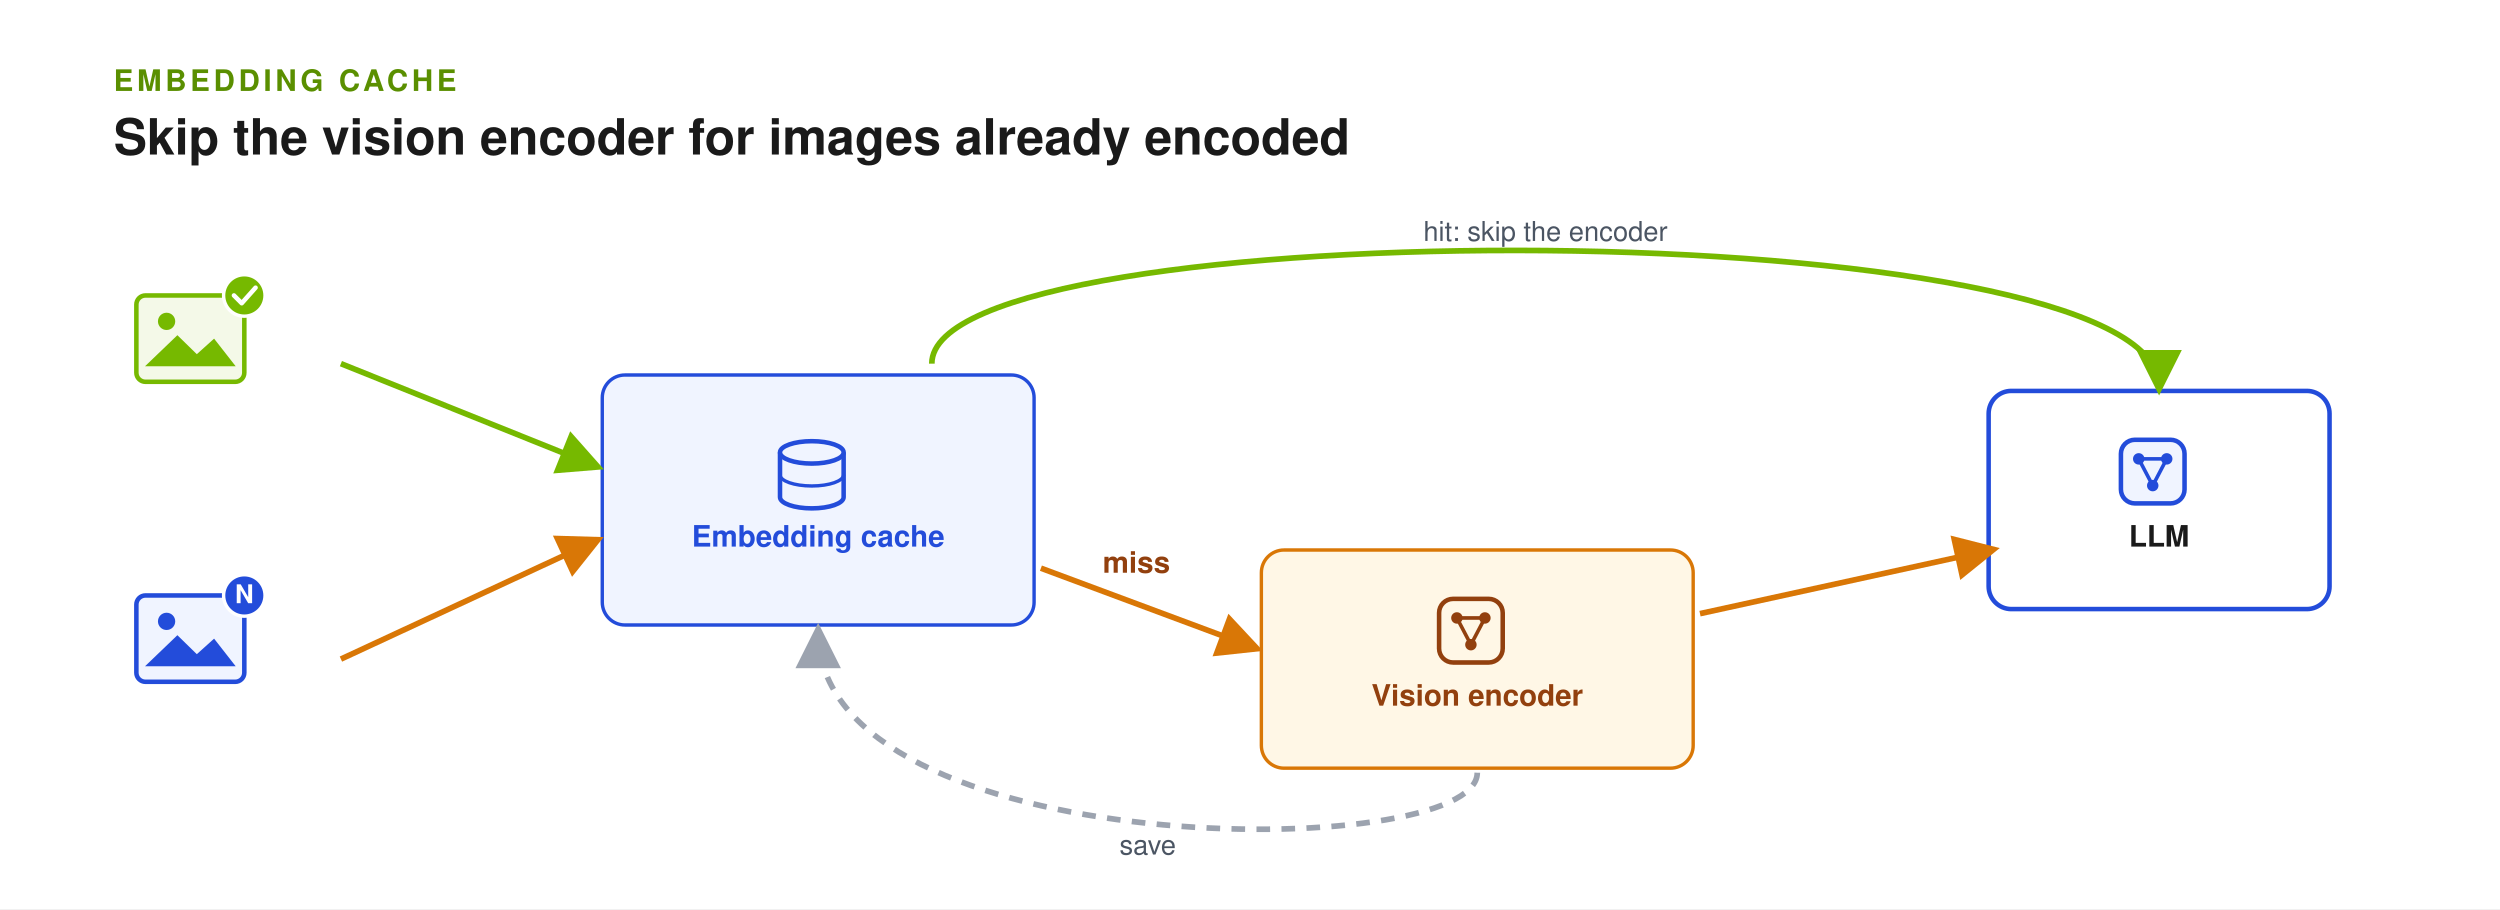
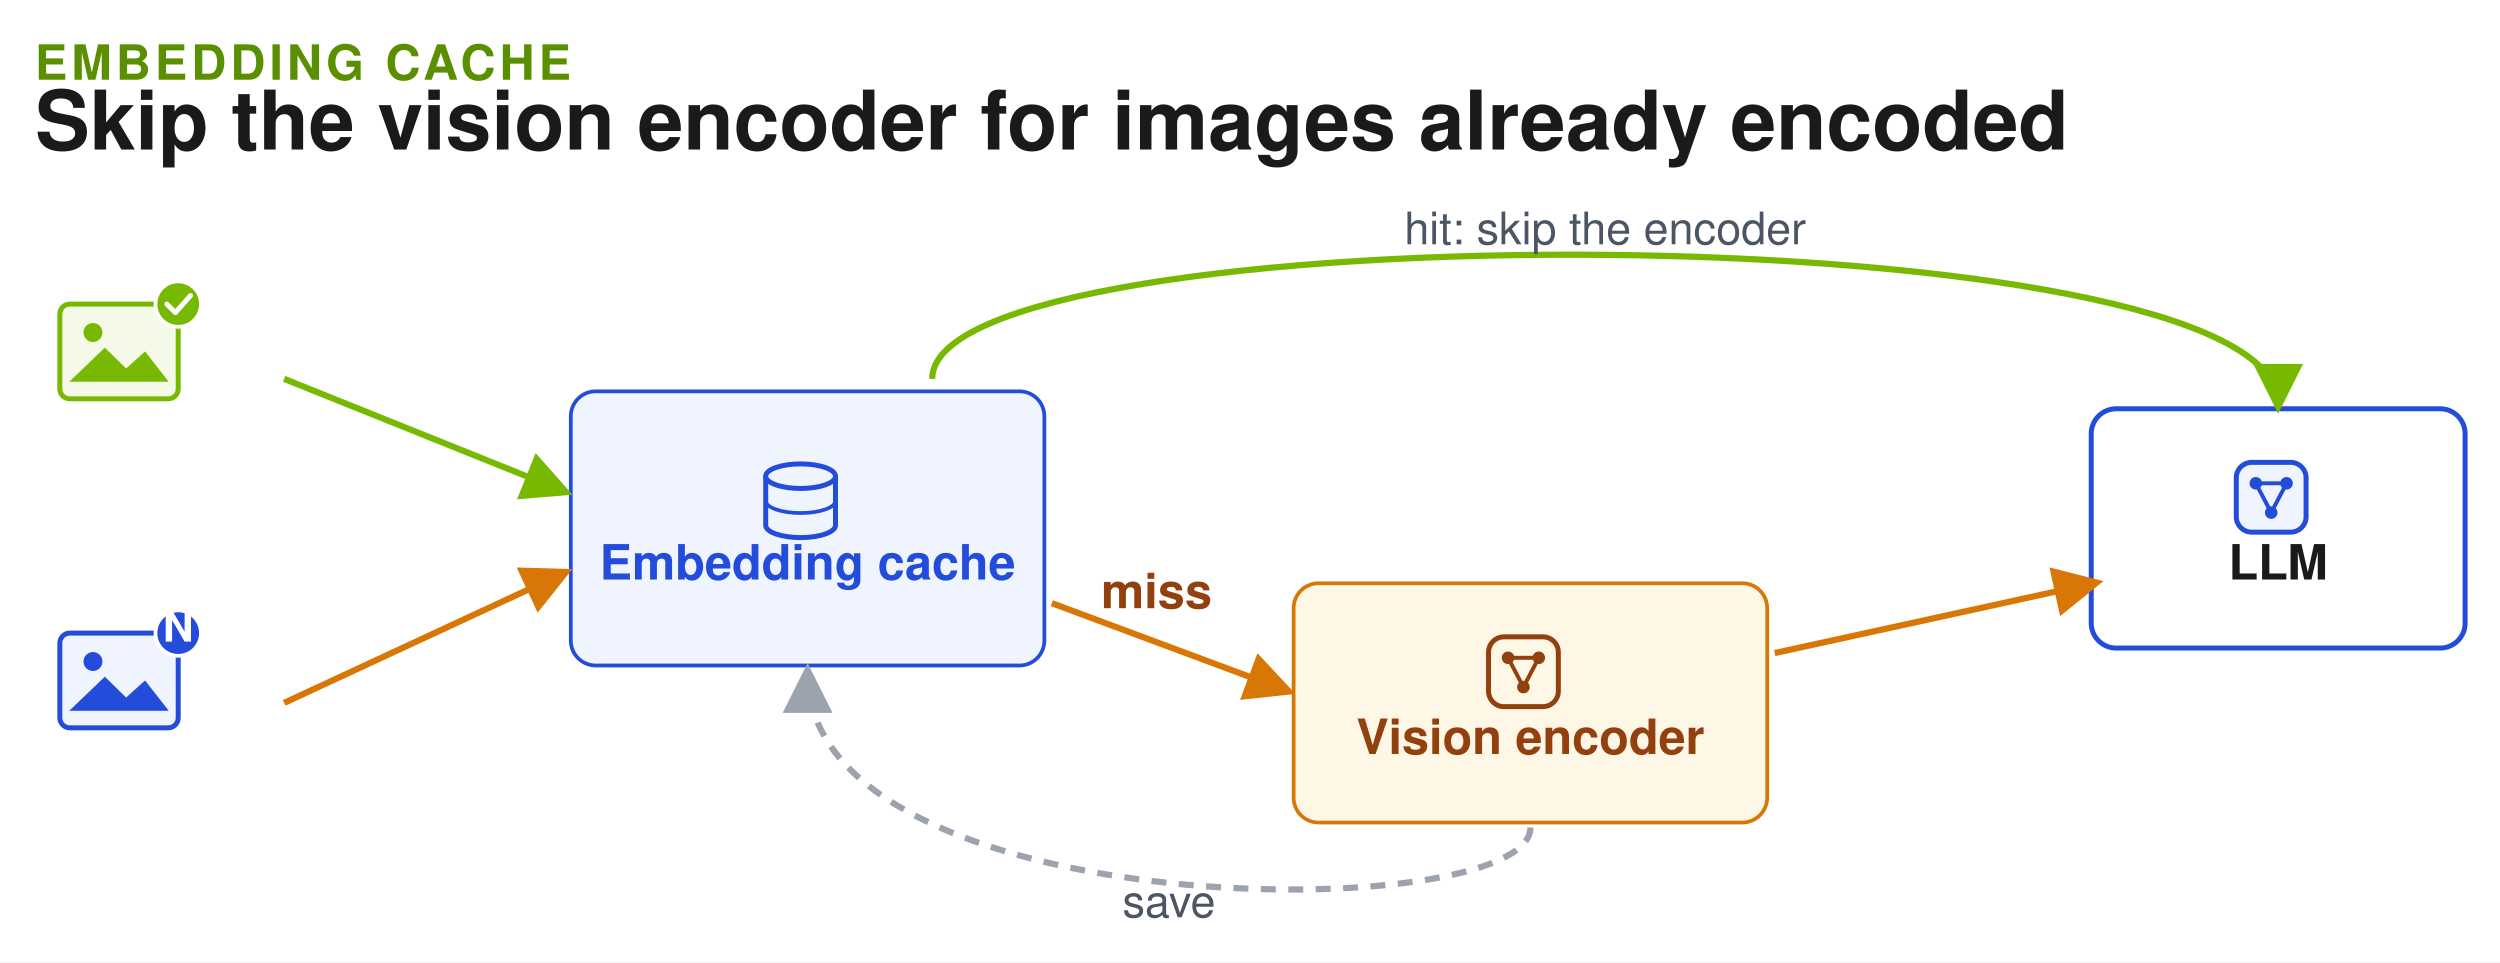
- <svg xmlns="http://www.w3.org/2000/svg" width="1100" height="400" viewBox="0 0 1100 400" role="img" aria-labelledby="title desc" font-family="Helvetica, Arial, sans-serif">
+ <svg xmlns="http://www.w3.org/2000/svg" width="1003" height="386" viewBox="36 8 1003 386" role="img" aria-labelledby="title desc" font-family="Helvetica, Arial, sans-serif">
  <defs>
    <marker id="arrow" viewBox="0 0 10 10" refX="8" refY="5" markerWidth="8" markerHeight="8" orient="auto">
      <path d="M0,0 L10,5 L0,10 z" fill="#234CDA" />
    </marker>
    <marker id="arrow-green" viewBox="0 0 10 10" refX="8" refY="5" markerWidth="8" markerHeight="8" orient="auto">
      <path d="M0,0 L10,5 L0,10 z" fill="#76B900" />
    </marker>
    <marker id="arrow-gray" viewBox="0 0 10 10" refX="8" refY="5" markerWidth="8" markerHeight="8" orient="auto">
      <path d="M0,0 L10,5 L0,10 z" fill="#9CA3AF" />
    </marker>
    <marker id="arrow-amber" viewBox="0 0 10 10" refX="8" refY="5" markerWidth="8" markerHeight="8" orient="auto">
      <path d="M0,0 L10,5 L0,10 z" fill="#D97706" />
    </marker>
    <marker id="arrow-green-start" viewBox="0 0 10 10" refX="8" refY="5" markerWidth="8" markerHeight="8" orient="auto-start-reverse">
      <path d="M0,0 L10,5 L0,10 z" fill="#76B900" />
    </marker>
  </defs>
-   <rect width="1100" height="400" fill="#FFFFFF" />
-   <text x="50" y="40" font-size="13" font-weight="700" letter-spacing="1.6" fill="#5A8F00">EMBEDDING CACHE</text>
-   <text x="50" y="68" font-size="22" font-weight="700" fill="#1A1A1A">Skip the vision encoder for images already encoded</text>
+   <rect x="36" y="8" width="1003" height="386" fill="#FFFFFF" />
+   <text x="50" y="40" font-size="19.5" font-weight="700" letter-spacing="1.6" fill="#5A8F00">EMBEDDING CACHE</text>
+   <text x="50" y="68" font-size="33.0" font-weight="700" fill="#1A1A1A">Skip the vision encoder for images already encoded</text>
  <rect x="60" y="130" width="47.5" height="38" rx="4" fill="#F4F9E8" stroke="#76B900" stroke-width="2" />
  <circle cx="73.3" cy="141.4" r="3.8" fill="#76B900" />
  <polygon points="63.8,161.16 78.05,147.48 86.6,155.84 94.2,149.0 103.7,161.16" fill="#76B900" />
  <circle cx="107.5" cy="130" r="9.12" fill="#76B900" stroke="#FFFFFF" stroke-width="1.5" />
  <path d="M102.94,130 L106.36,133.42 L112.44,126.58" fill="none" stroke="#FFFFFF" stroke-width="2" stroke-linecap="round" stroke-linejoin="round" />
  <rect x="60" y="262" width="47.5" height="38" rx="4" fill="#F0F4FF" stroke="#234CDA" stroke-width="2" />
  <circle cx="73.3" cy="273.4" r="3.8" fill="#234CDA" />
  <polygon points="63.8,293.16 78.05,279.48 86.6,287.84 94.2,281.0 103.7,293.16" fill="#234CDA" />
  <circle cx="107.5" cy="262" r="9.12" fill="#234CDA" stroke="#FFFFFF" stroke-width="1.5" />
-   <text x="107.5" y="265.42" font-size="11.4" font-weight="700" text-anchor="middle" fill="#FFFFFF">N</text>
+   <text x="107.5" y="265.42" font-size="17.1" font-weight="700" text-anchor="middle" fill="#FFFFFF">N</text>
  <rect x="265.0" y="165.0" width="190" height="110" rx="10" fill="#F0F4FF" stroke="#234CDA" stroke-width="1.5" />
  <path d="M343.2,199.044 L343.2,218.756 A14.0,4.928 0 0 0 371.2,218.756 L371.2,199.044" fill="#F0F4FF" stroke="#234CDA" stroke-width="2" />
  <ellipse cx="357.2" cy="199.044" rx="14.0" ry="4.928" fill="#F0F4FF" stroke="#234CDA" stroke-width="2" />
  <path d="M343.2,208.9 A14.0,4.928 0 0 0 371.2,208.9" fill="none" stroke="#234CDA" stroke-width="1.5" />
-   <text x="360" y="240.5" font-size="13" font-weight="700" fill="#234CDA" text-anchor="middle">Embedding cache</text>
+   <text x="360" y="240.5" font-size="19.5" font-weight="700" fill="#234CDA" text-anchor="middle">Embedding cache</text>
  <rect x="555.0" y="242.0" width="190" height="96" rx="10" fill="#FFF7E6" stroke="#D97706" stroke-width="1.5" />
  <rect x="633.2" y="263.5" width="28" height="28" rx="6.16" fill="#FFF7E6" stroke="#92400E" stroke-width="2" />
  <polyline points="641.04,271.9 653.36,271.9 647.2,283.66 641.04,271.9" fill="none" stroke="#92400E" stroke-width="1.6" />
  <circle cx="641.04" cy="271.9" r="2.52" fill="#92400E" />
  <circle cx="653.36" cy="271.9" r="2.52" fill="#92400E" />
  <circle cx="647.2" cy="283.66" r="2.52" fill="#92400E" />
-   <text x="650" y="310.5" font-size="13" font-weight="700" fill="#92400E" text-anchor="middle">Vision encoder</text>
+   <text x="650" y="310.5" font-size="19.5" font-weight="700" fill="#92400E" text-anchor="middle">Vision encoder</text>
  <rect x="875.0" y="172.0" width="150" height="96" rx="10" fill="#FFFFFF" stroke="#234CDA" stroke-width="2" />
  <rect x="933.2" y="193.5" width="28" height="28" rx="6.16" fill="#F0F4FF" stroke="#234CDA" stroke-width="2" />
  <polyline points="941.04,201.9 953.36,201.9 947.2,213.66 941.04,201.9" fill="none" stroke="#234CDA" stroke-width="1.6" />
  <circle cx="941.04" cy="201.9" r="2.52" fill="#234CDA" />
  <circle cx="953.36" cy="201.9" r="2.52" fill="#234CDA" />
  <circle cx="947.2" cy="213.66" r="2.52" fill="#234CDA" />
-   <text x="950" y="240.5" font-size="13" font-weight="700" fill="#1A1A1A" text-anchor="middle">LLM</text>
+   <text x="950" y="240.5" font-size="19.5" font-weight="700" fill="#1A1A1A" text-anchor="middle">LLM</text>
  <line x1="150" y1="160" x2="262" y2="205" stroke="#76B900" stroke-width="2.5" marker-end="url(#arrow-green)" />
  <line x1="150" y1="290" x2="262" y2="238" stroke="#D97706" stroke-width="2.5" marker-end="url(#arrow-amber)" />
  <path d="M410,160 C410,92 950,92 950,170" fill="none" stroke="#76B900" stroke-width="2.5" marker-end="url(#arrow-green)" />
-   <text x="680" y="106" font-size="12" fill="#4B5563" text-anchor="middle">hit: skip the encoder</text>
+   <text x="680" y="106" font-size="18.0" fill="#4B5563" text-anchor="middle">hit: skip the encoder</text>
  <line x1="458" y1="250" x2="552" y2="285" stroke="#D97706" stroke-width="2.5" marker-end="url(#arrow-amber)" />
-   <text x="500" y="252" font-size="13" font-weight="700" fill="#92400E" text-anchor="middle">miss</text>
+   <text x="500" y="252" font-size="19.5" font-weight="700" fill="#92400E" text-anchor="middle">miss</text>
  <line x1="748" y1="270" x2="876" y2="242" stroke="#D97706" stroke-width="2.5" marker-end="url(#arrow-amber)" />
  <path d="M650,340 C650,380 360,380 360,278" fill="none" stroke="#9CA3AF" stroke-width="2.5" stroke-dasharray="6 5" marker-end="url(#arrow-gray)" />
-   <text x="505" y="376" font-size="12" fill="#4B5563" text-anchor="middle">save</text>
+   <text x="505" y="376" font-size="18.0" fill="#4B5563" text-anchor="middle">save</text>
</svg>
